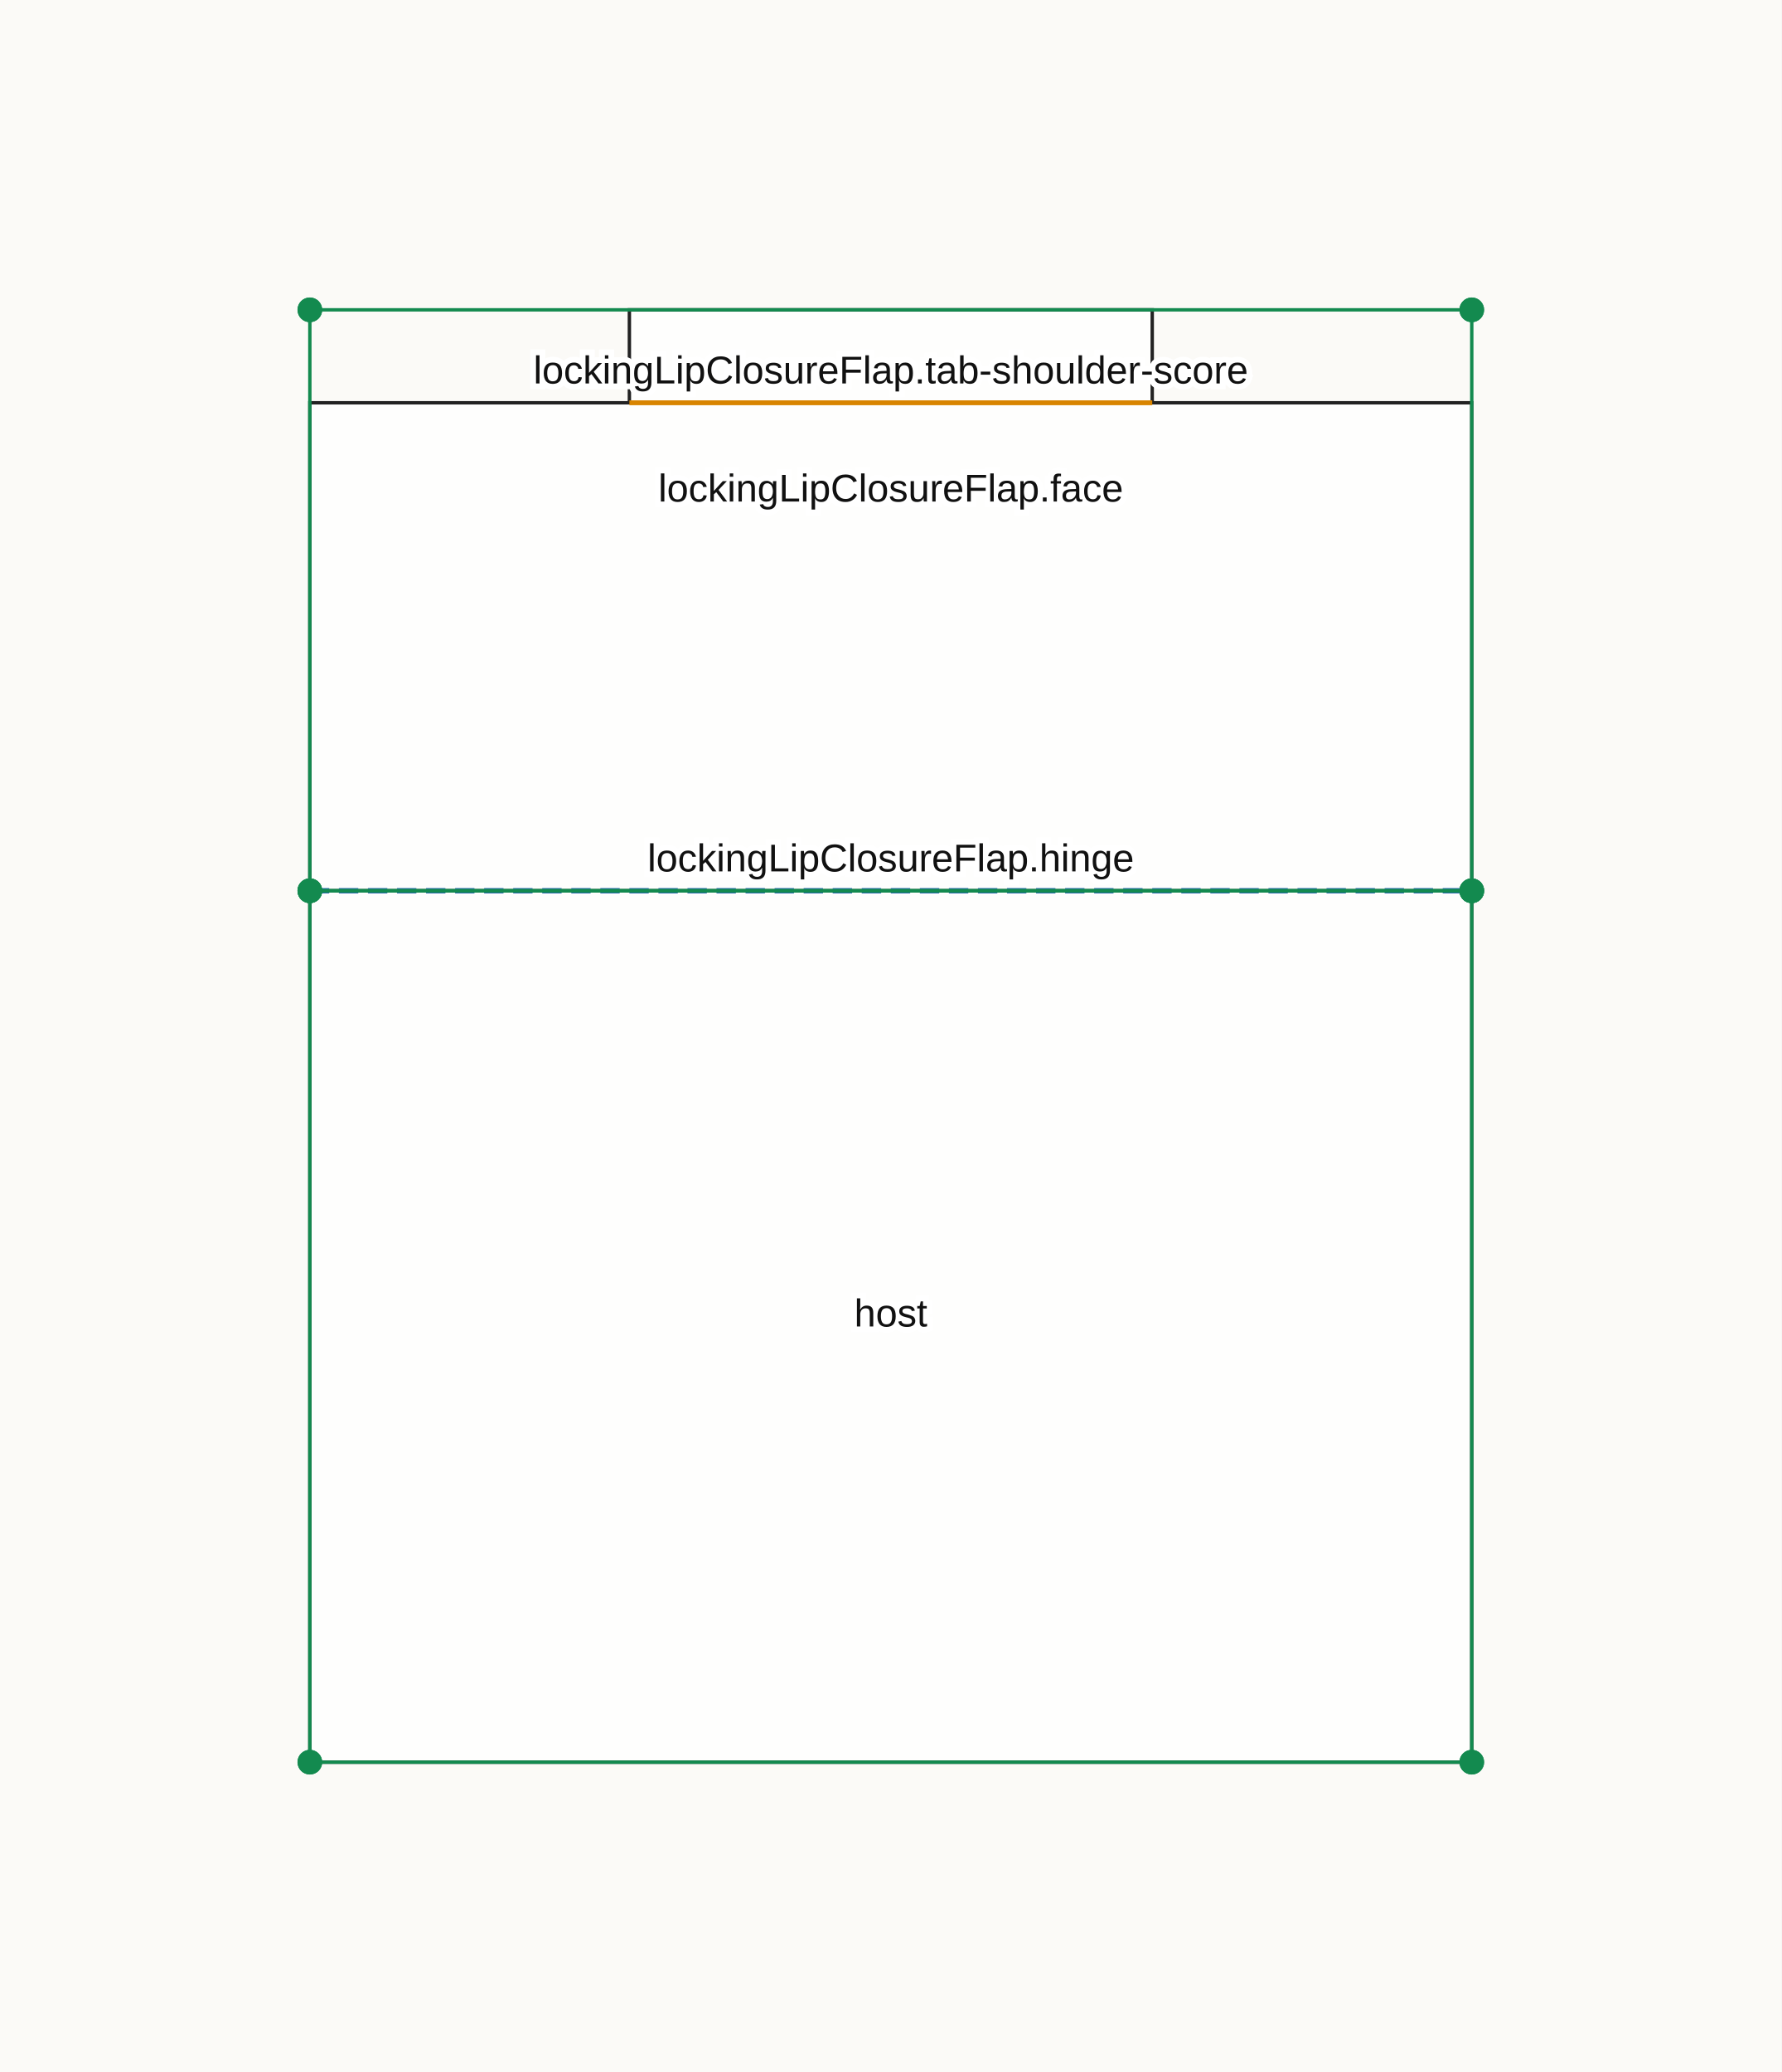
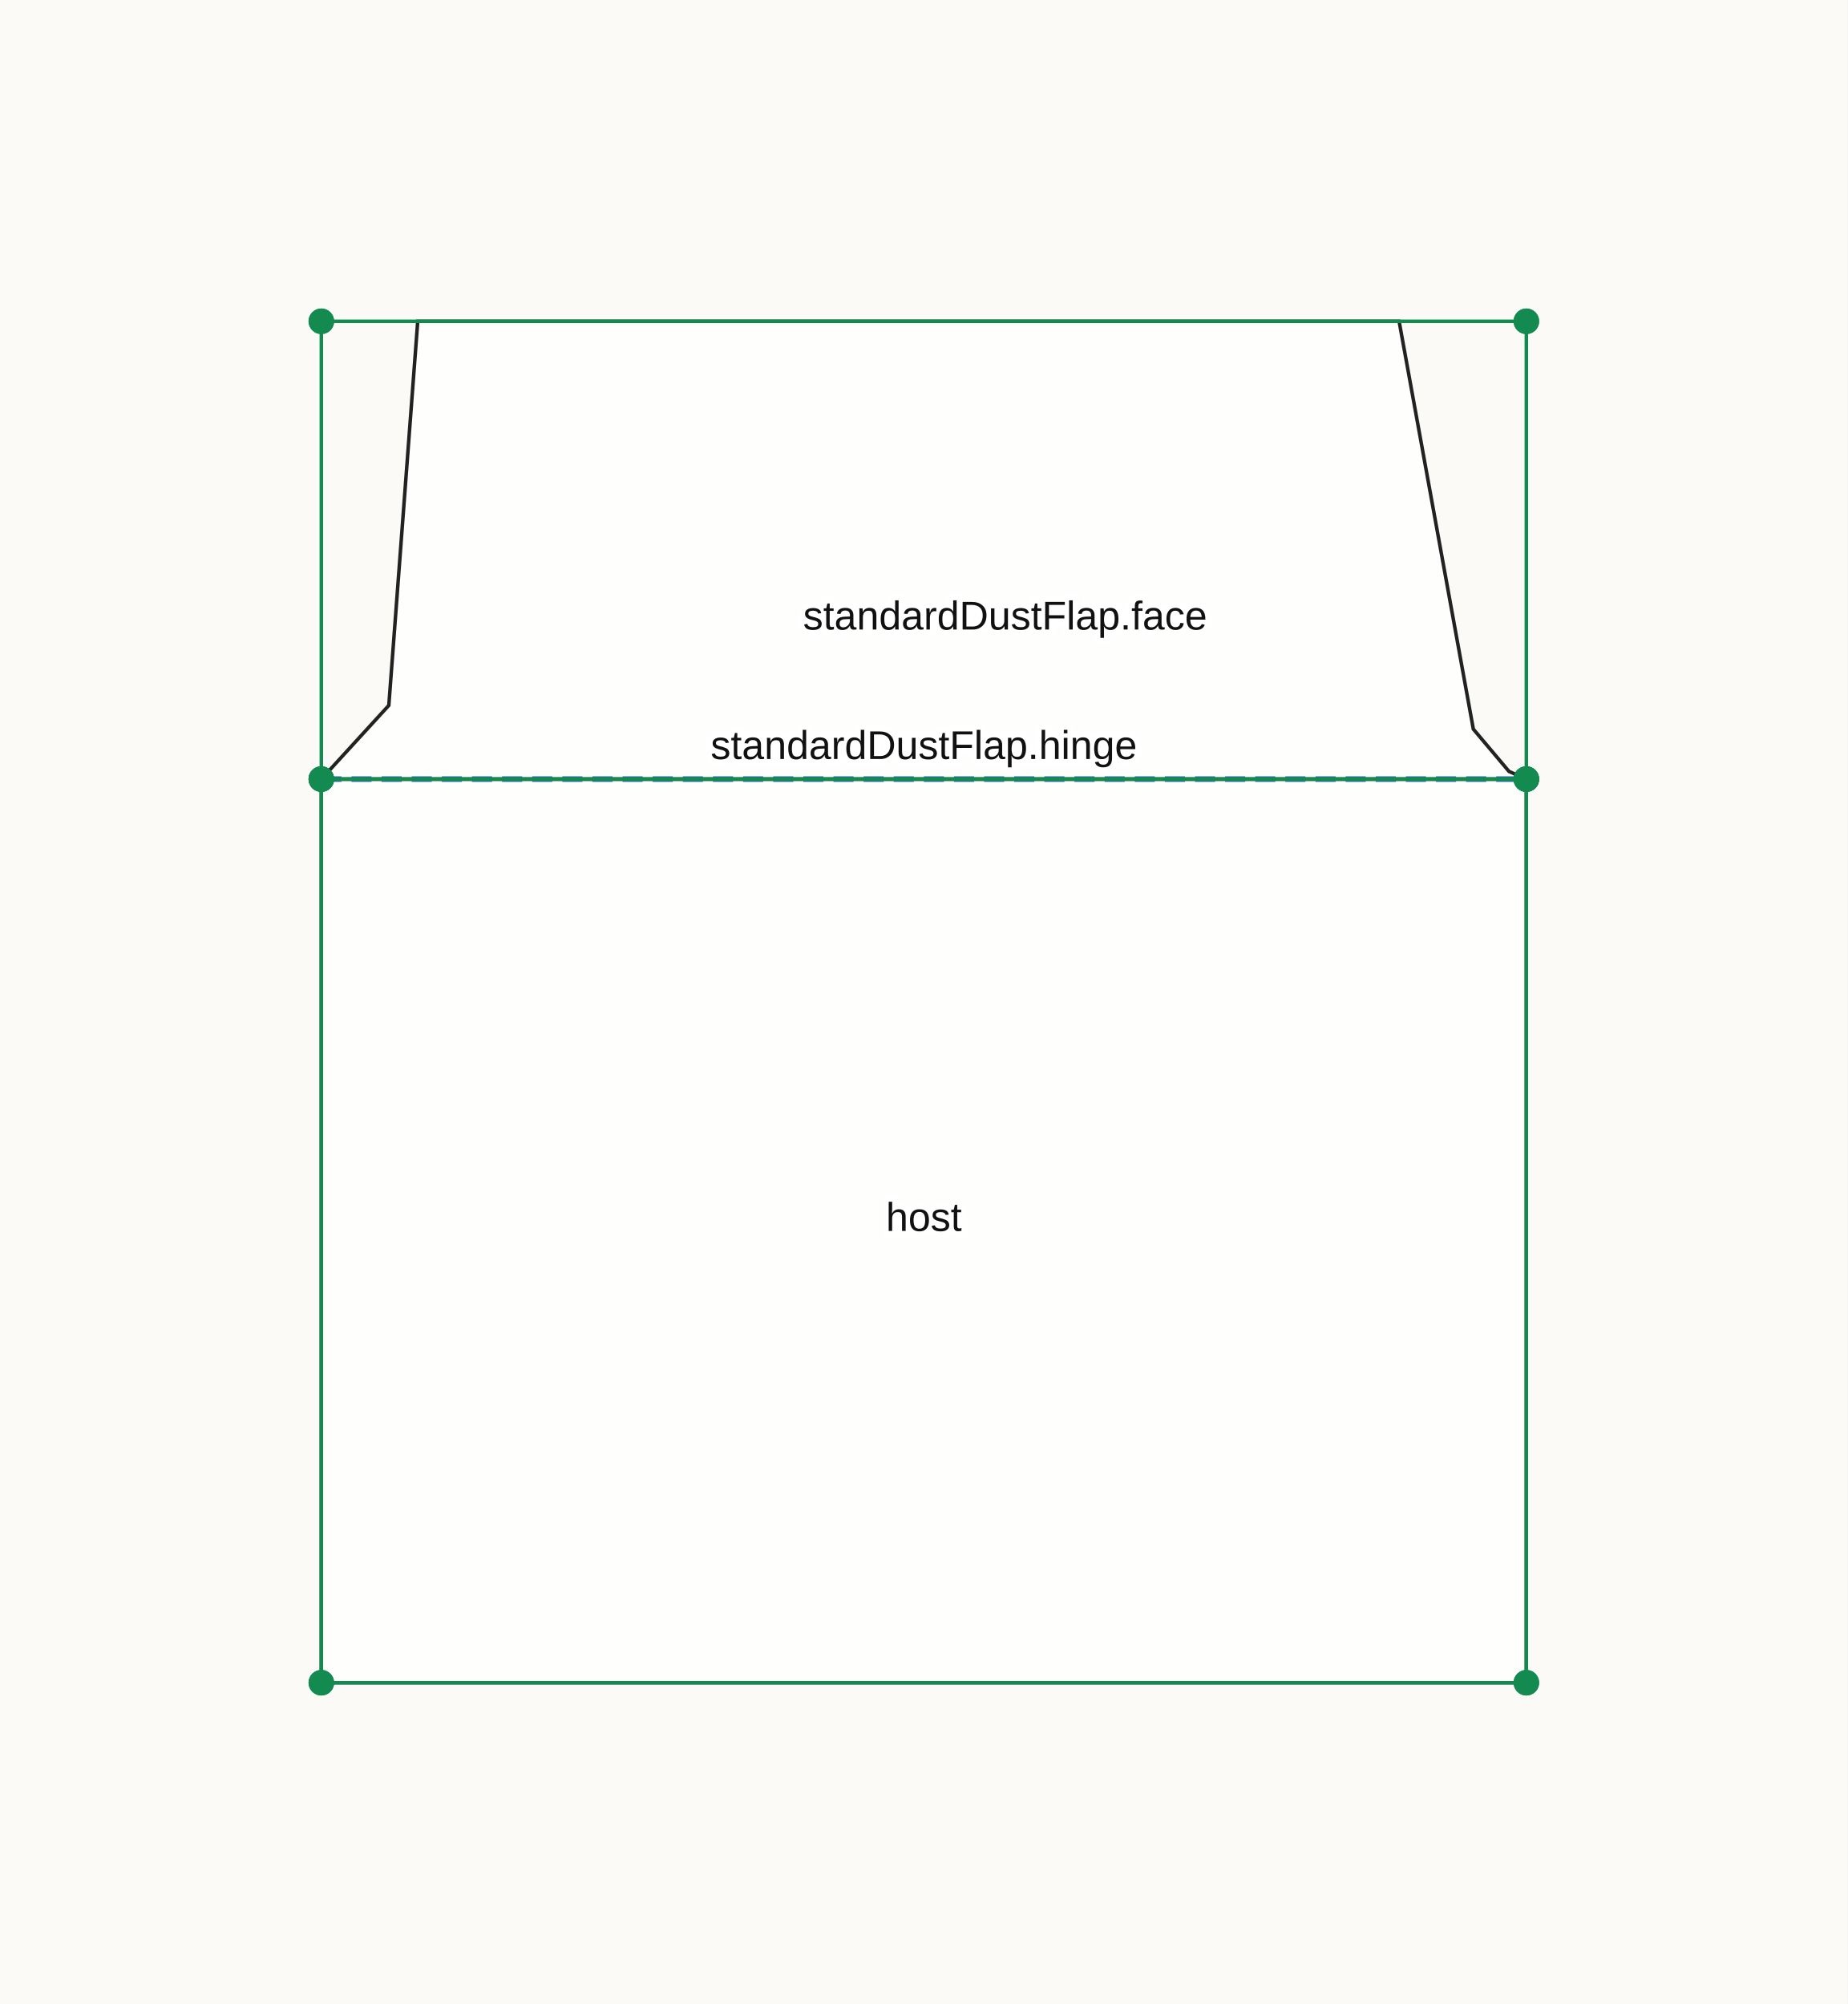
- <svg xmlns="http://www.w3.org/2000/svg" width="184mm" height="214mm" viewBox="0 0 184 214">
-   <rect x="0" y="0" width="184" height="214" fill="#fbfaf7" />
-   <g transform="translate(-8 2)">
+ <svg xmlns="http://www.w3.org/2000/svg" width="184mm" height="199.6mm" viewBox="0 0 184 199.6">
+   <rect x="0" y="0" width="184" height="199.6" fill="#fbfaf7" />
+   <g transform="translate(-8 -12.4)">
    <g id="faces" fill="rgba(255,255,255,0.78)" stroke="#222" stroke-width="0.35">
      <polygon points="40,90 160,90 160,180 40,180" />
-       <polygon points="40,90 40,39.6 73,39.6 73,30 127,30 127,39.6 160,39.6 160,90" />
+       <polygon points="40,90 46.72,82.658 49.6,44.4 147.328,44.4 154.72,85.02 158.272,89.234 160,90" />
    </g>
    <g id="creases" stroke="#2667aa" stroke-width="0.55" stroke-dasharray="2 1">
      <line x1="40" y1="90" x2="160" y2="90" />
    </g>
    <g id="geometry-primitives" fill="none" stroke-width="0.5">
-       <line x1="73" y1="39.6" x2="127" y2="39.6" stroke="#d88400" />
-     </g>
+ </g>
    <g id="anchors" stroke="#138a4f" fill="#138a4f" stroke-width="0.35">
      <line x1="40" y1="90" x2="160" y2="90" />
      <circle cx="40" cy="90" r="1.1" />
      <circle cx="160" cy="90" r="1.1" />
      <line x1="160" y1="90" x2="160" y2="180" />
      <circle cx="160" cy="90" r="1.1" />
      <circle cx="160" cy="180" r="1.1" />
      <line x1="40" y1="180" x2="160" y2="180" />
      <circle cx="40" cy="180" r="1.1" />
      <circle cx="160" cy="180" r="1.1" />
      <line x1="40" y1="90" x2="40" y2="180" />
      <circle cx="40" cy="90" r="1.1" />
      <circle cx="40" cy="180" r="1.1" />
-       <line x1="40" y1="30" x2="160" y2="30" />
-       <circle cx="40" cy="30" r="1.1" />
-       <circle cx="160" cy="30" r="1.1" />
-       <line x1="160" y1="30" x2="160" y2="90" />
-       <circle cx="160" cy="30" r="1.1" />
+       <line x1="40" y1="44.4" x2="160" y2="44.4" />
+       <circle cx="40" cy="44.4" r="1.1" />
+       <circle cx="160" cy="44.4" r="1.1" />
+       <line x1="160" y1="44.4" x2="160" y2="90" />
+       <circle cx="160" cy="44.4" r="1.1" />
      <circle cx="160" cy="90" r="1.1" />
      <line x1="40" y1="90" x2="160" y2="90" />
      <circle cx="40" cy="90" r="1.1" />
      <circle cx="160" cy="90" r="1.1" />
-       <line x1="40" y1="30" x2="40" y2="90" />
-       <circle cx="40" cy="30" r="1.1" />
+       <line x1="40" y1="44.4" x2="40" y2="90" />
+       <circle cx="40" cy="44.4" r="1.1" />
      <circle cx="40" cy="90" r="1.1" />
    </g>
    <g id="labels" fill="#111" style="font-family:Arial,sans-serif;font-size:4px;paint-order:stroke;stroke:#fff;stroke-width:1.2px;">
      <text x="100" y="135" text-anchor="middle">host</text>
-       <text x="100" y="49.8" text-anchor="middle">lockingLipClosureFlap.face</text>
-       <text x="100" y="37.6" text-anchor="middle">lockingLipClosureFlap.tab-shoulder-score</text>
-       <text x="100" y="88" text-anchor="middle">lockingLipClosureFlap.hinge</text>
+       <text x="108.091" y="75.102" text-anchor="middle">standardDustFlap.face</text>
+       <text x="100" y="88" text-anchor="middle">standardDustFlap.hinge</text>
    </g>
  </g>
</svg>
